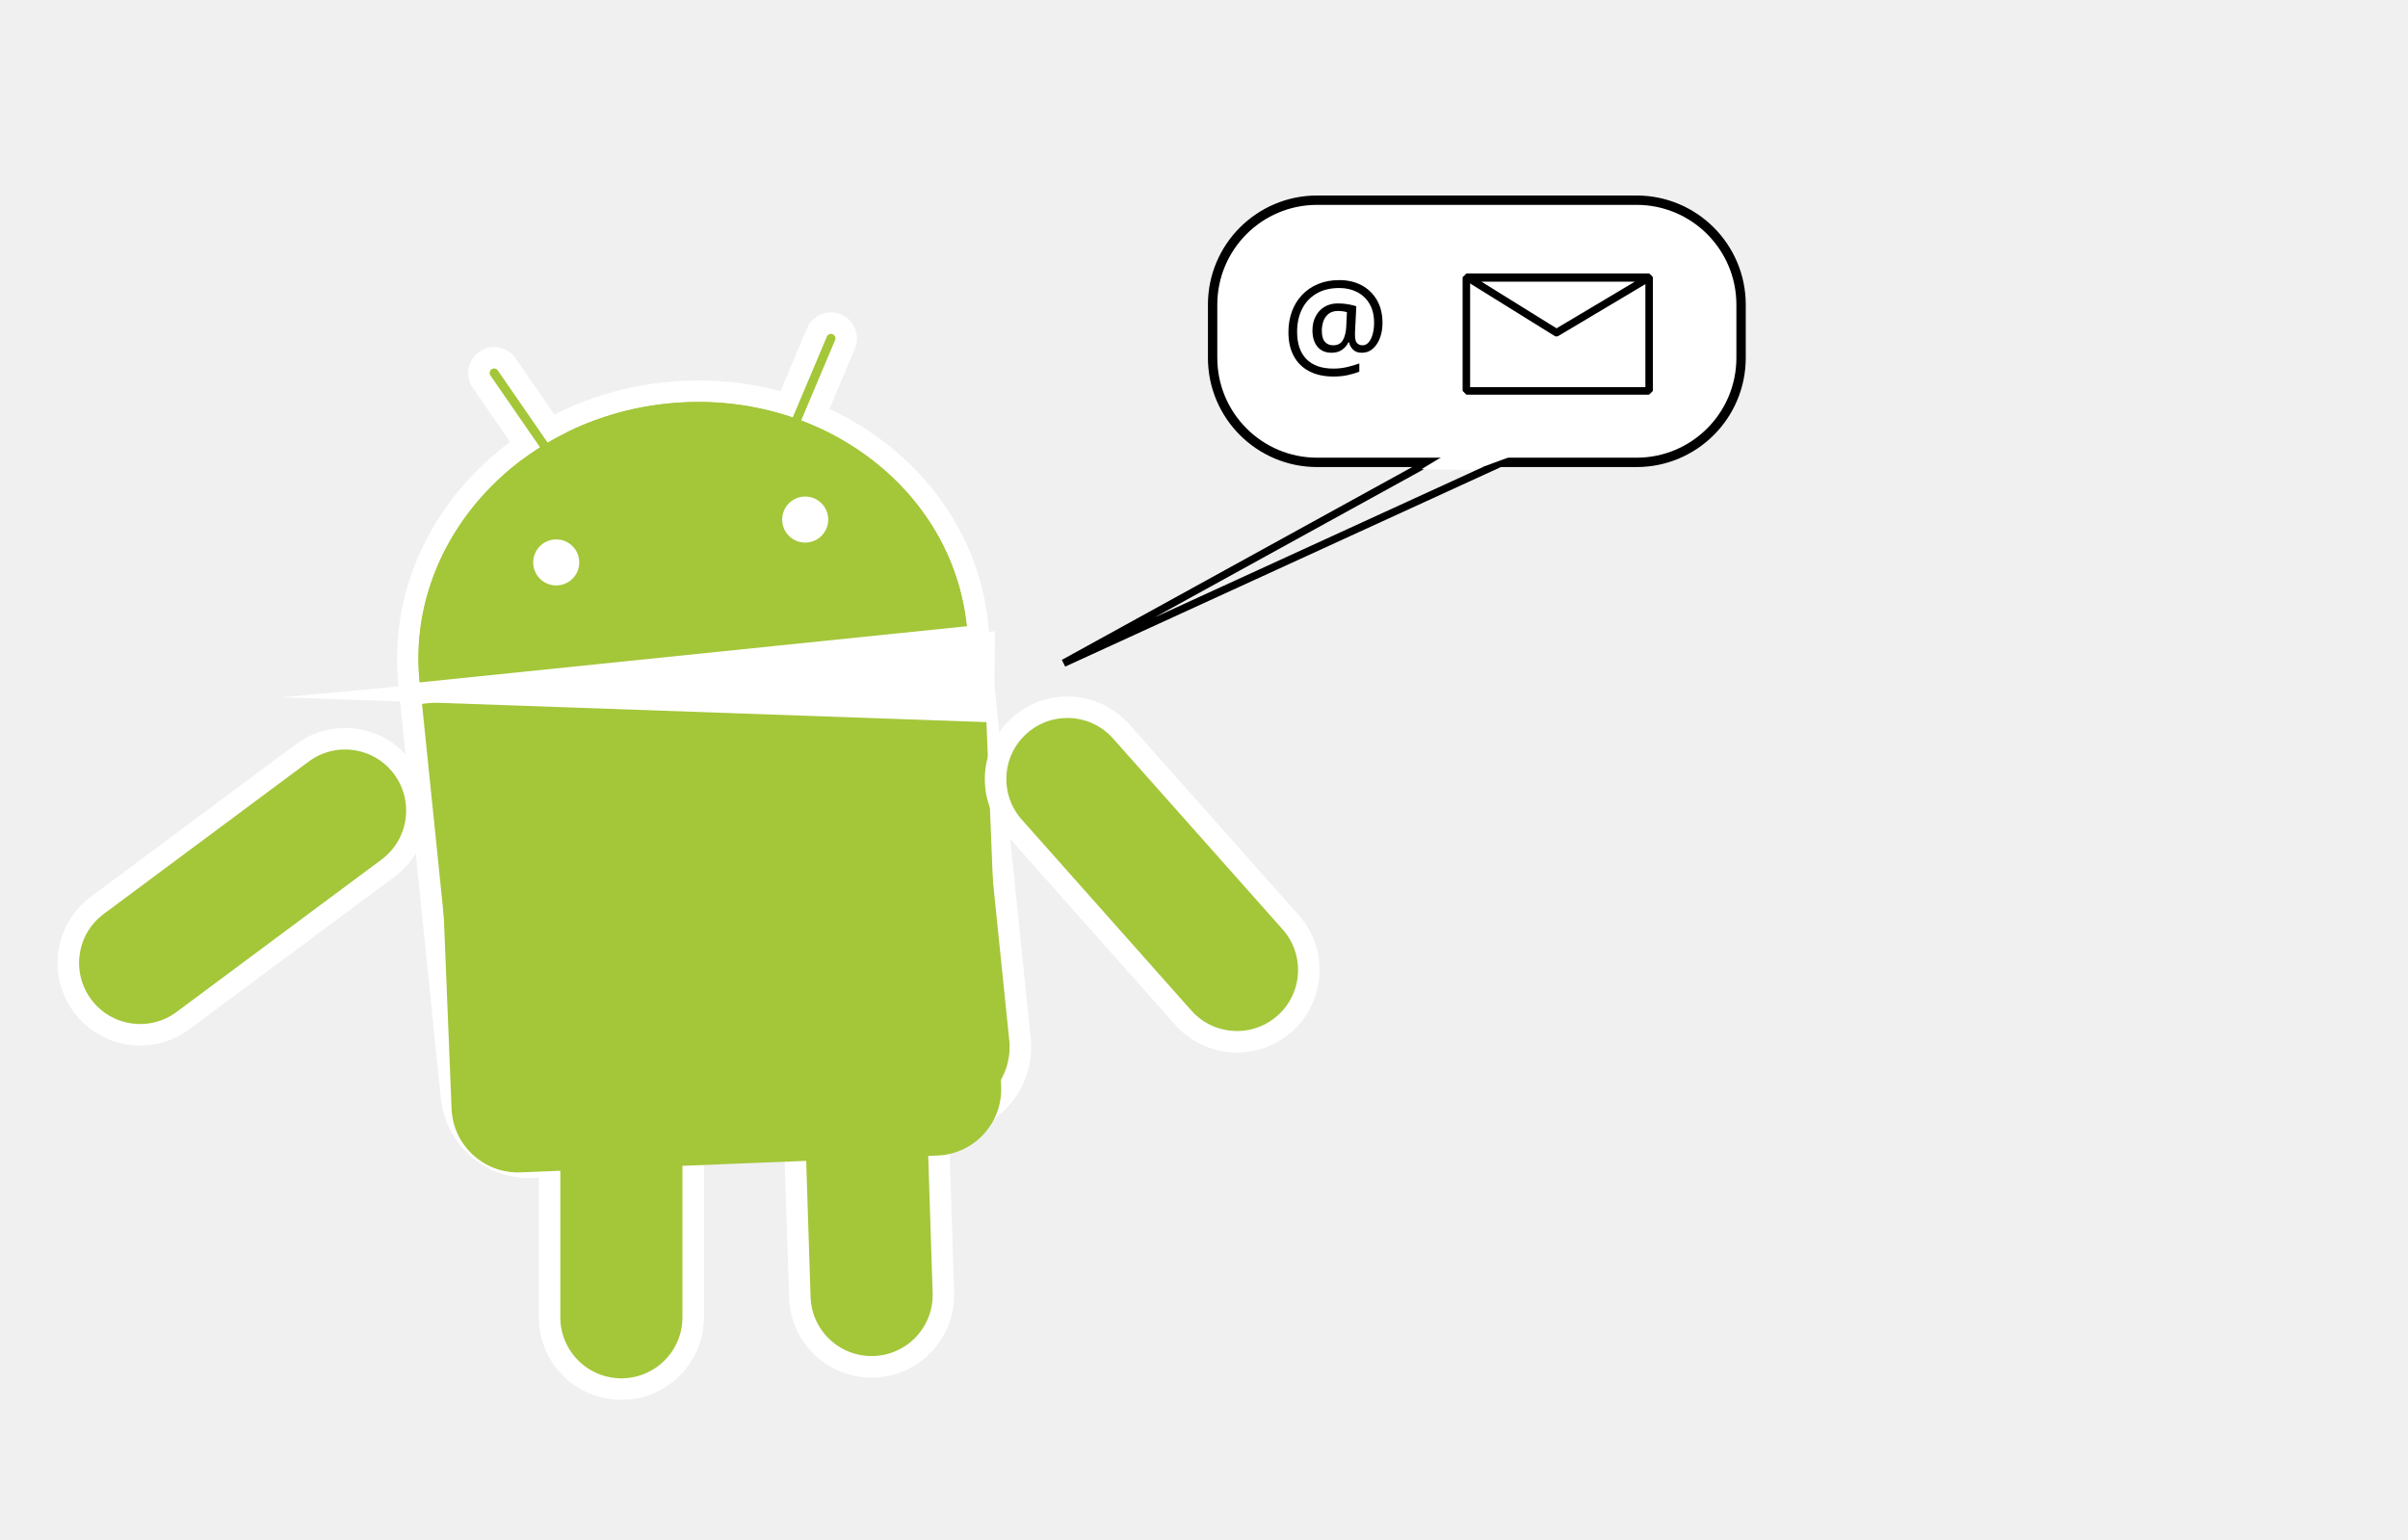
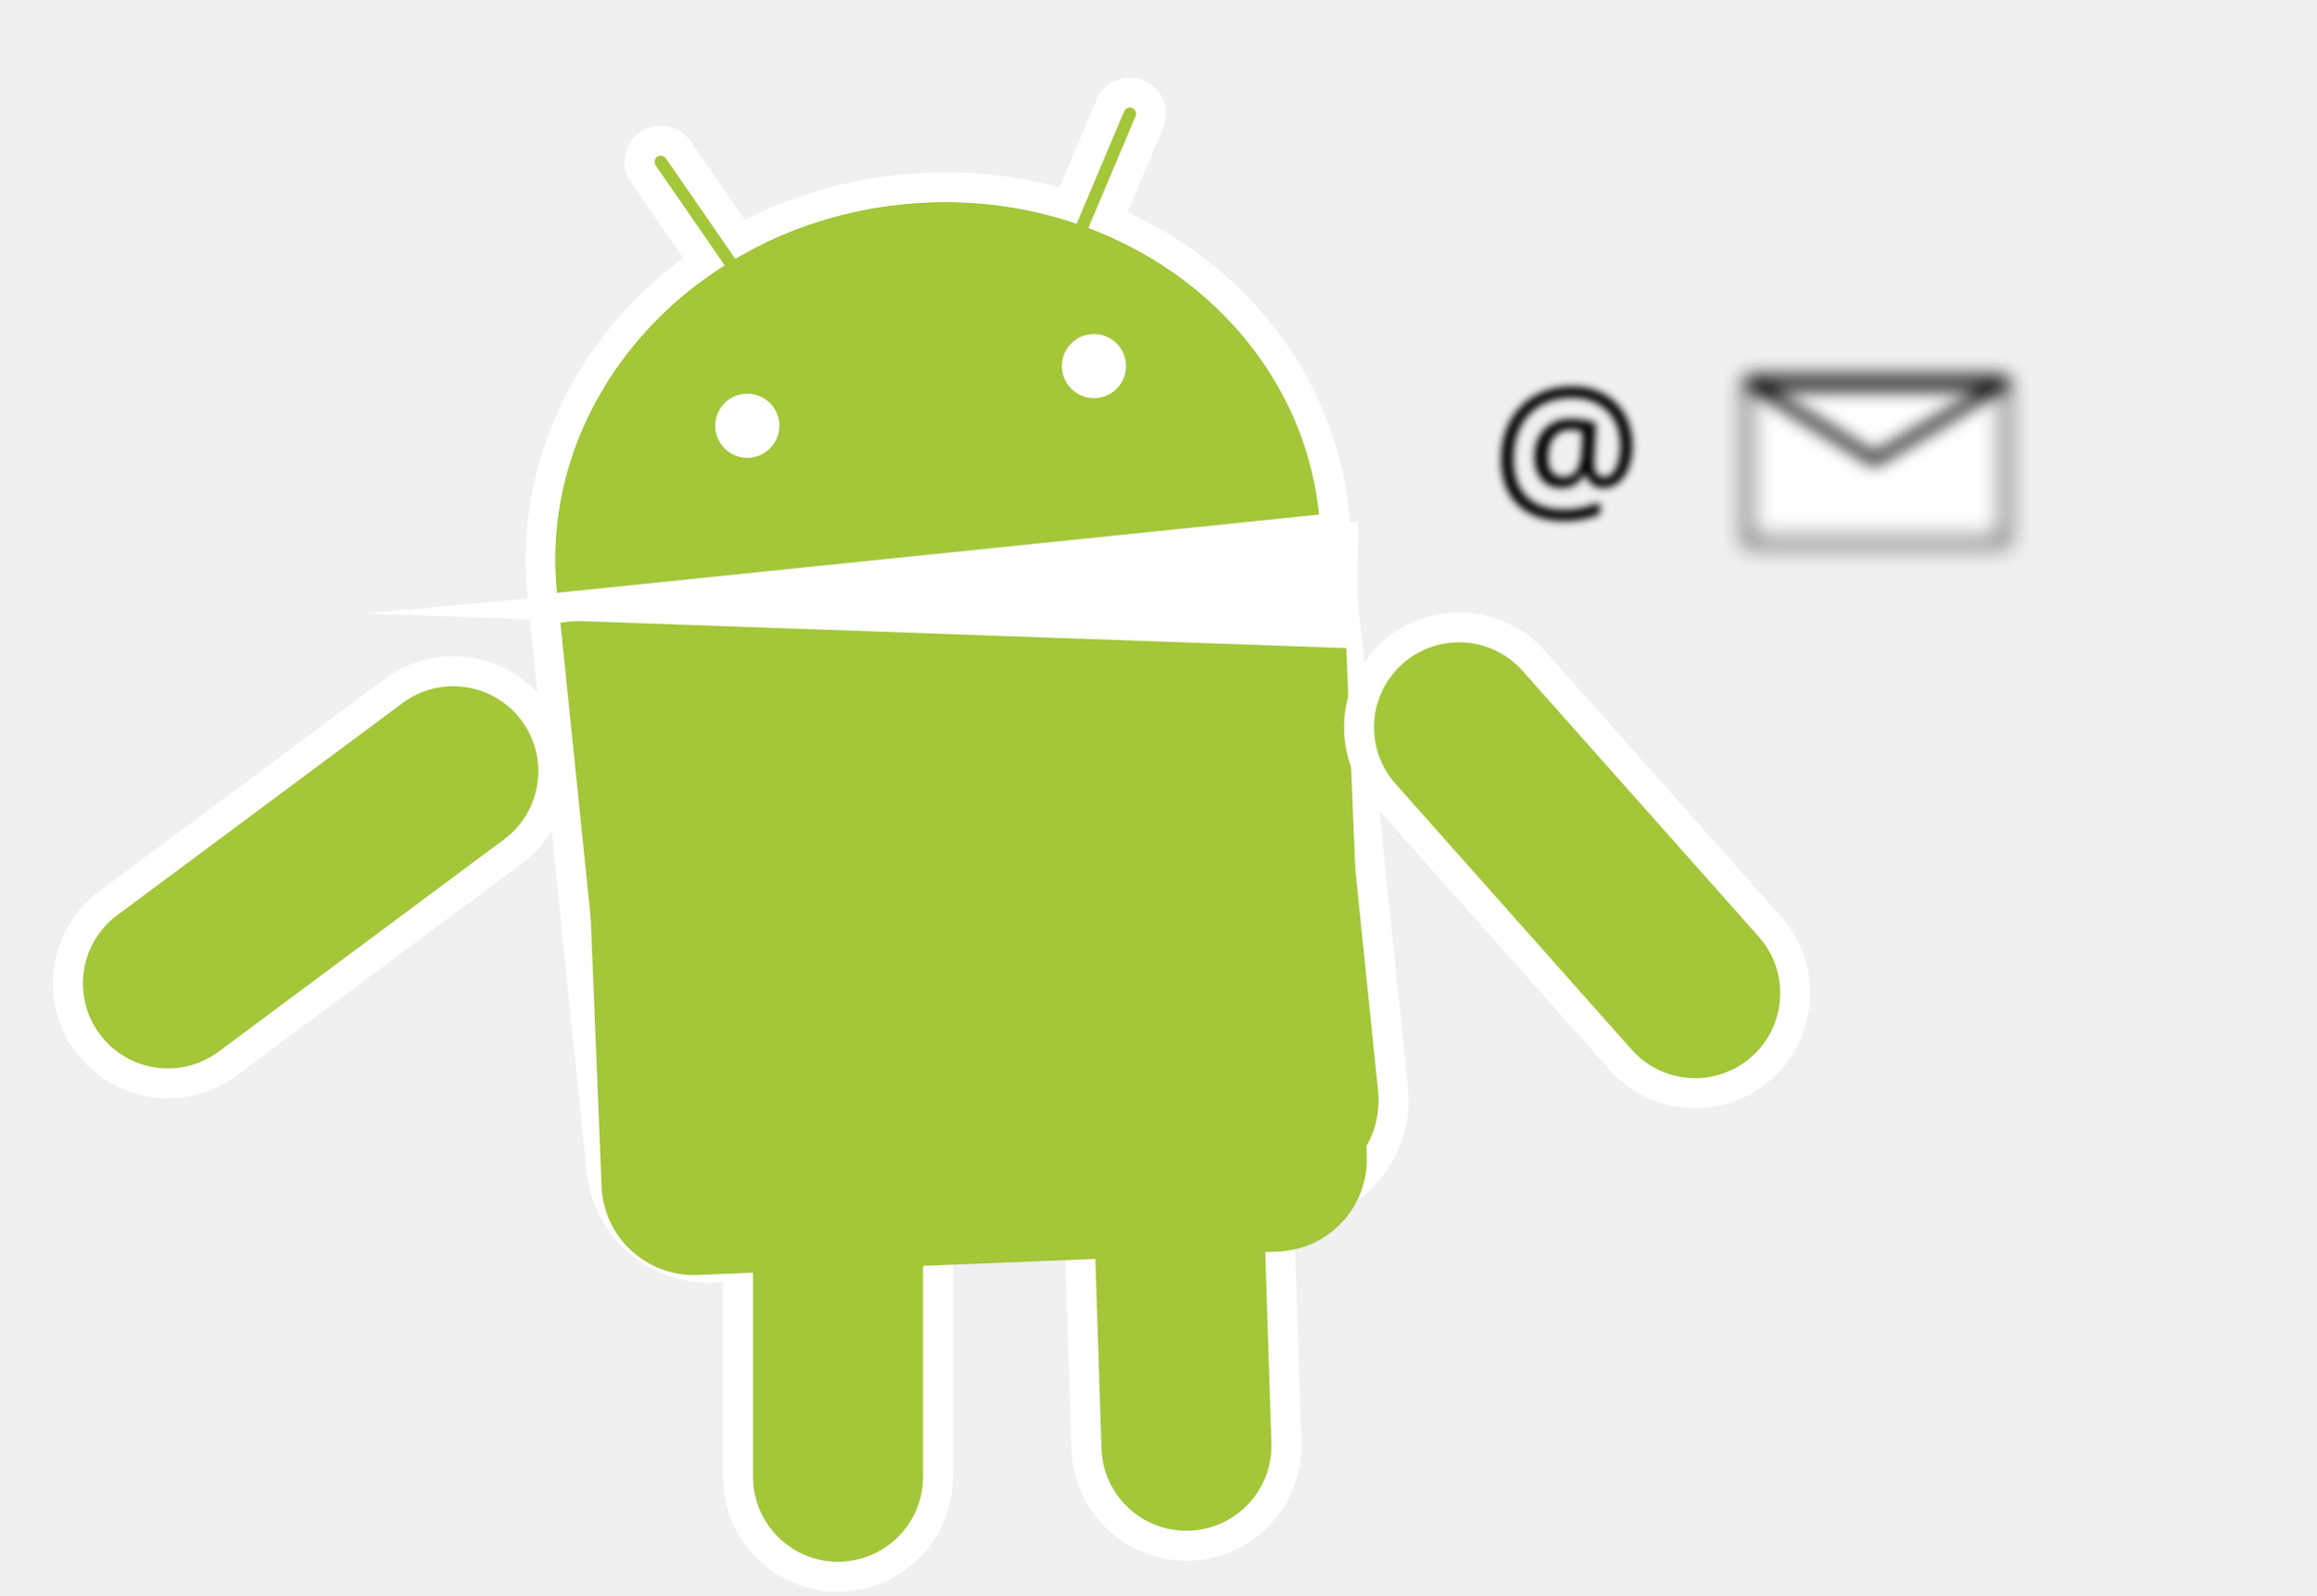
- <svg xmlns="http://www.w3.org/2000/svg" width="802.028" height="512.752" id="svg3241" version="1.1">
-   <defs id="defs3243" />
-   <g id="layer1" transform="translate(72.75946,-54.12246)">
-     <ellipse style="fill:#ffffff" id="ellipse3061-6-2" ry="91.11" rx="98.74" cx="146.6" cy="109.9" d="m 245.34,109.9 c 0,50.319 -44.207,91.11 -98.74,91.11 -54.533,0 -98.74,-40.791 -98.74,-91.11 0,-50.319 44.207,-91.11 98.74,-91.11 54.533,0 98.74,40.791 98.74,91.11 z" transform="matrix(0.9947712,-0.1021283,0.1021283,0.9947712,1.116446,177.7037)" />
-     <rect rx="25.96" height="188.9" width="190.3" y="262.419" x="34.382" id="rect3065-9-0" style="fill:#a4c639;stroke:#ffffff;stroke-width:7.168" transform="matrix(0.9947712,-0.1021283,0.1021283,0.9947712,0,0)" />
-     <rect id="rect3068-5-0" x="247.764" y="69.278" width="10.144" height="43" transform="matrix(0.9212651,0.3889352,-0.3889352,0.9212651,0,0)" rx="5.072" style="fill:#a4c639;stroke:#ffffff;stroke-width:7.168" />
-     <ellipse d="m 238.17,109.9 c 0,46.364 -40.997,83.95 -91.57,83.95 -50.573,0 -91.57,-37.586 -91.57,-83.95 0,-46.364 40.997,-83.95 91.57,-83.95 50.573,0 91.57,37.586 91.57,83.95 z" id="ellipse3070-6-3" ry="83.95" cy="109.9" rx="91.57" cx="146.6" style="fill:#a4c639;stroke:#ffffff;stroke-width:7.168;stroke-opacity:0" transform="matrix(0.9947712,-0.1021283,0.1021283,0.9947712,1.116446,177.7037)" />
-     <rect style="fill:#a4c639;stroke:#ffffff;stroke-width:7.168" id="use3073-0-3" rx="23.92" height="132.9" width="47.84" y="383.924" x="110.284" />
-     <line id="line3077-2-6" y2="265.589" y1="285.708" x2="256.427" x1="60.457" style="fill:#a4c639;stroke:#ffffff;stroke-width:7.168" />
-     <rect style="fill:#a4c639;stroke:#ffffff;stroke-width:7.168" rx="5.072" transform="matrix(-0.82302,0.5680124,0.5680124,0.82302,0,0)" height="43" width="10.144" y="193.866" x="20.67" id="rect3563-2" />
-     <ellipse transform="matrix(-0.9947712,0.1021283,0.1021283,0.9947712,292.6839,147.7699)" style="fill:#a4c639;stroke:#ffffff;stroke-width:7.168;stroke-opacity:0" cx="146.6" rx="91.57" cy="109.9" ry="83.95" id="ellipse3565-8" d="m 238.17,109.9 c 0,46.364 -40.997,83.95 -91.57,83.95 -50.573,0 -91.57,-37.586 -91.57,-83.95 0,-46.364 40.997,-83.95 91.57,-83.95 50.573,0 91.57,37.586 91.57,83.95 z" />
-     <rect transform="matrix(-0.9994819,0.0321851,0.0321851,0.9994819,0,0)" style="fill:#a4c639;stroke:#ffffff;stroke-width:7.168" id="use3569-3" rx="23.92" height="132.9" width="47.84" y="383.265" x="-225.726" />
-     <rect transform="matrix(-0.999187,0.04031532,0.04031532,0.999187,0,0)" style="fill:#a4c639;stroke:#ffffff;stroke-width:7.168;stroke-opacity:0" rx="22.12" height="181.8" width="183.2" y="266.536" x="-243.709" id="rect3571-9" />
-     <line style="fill:#a4c639;stroke:#ffffff;stroke-width:7.168" x1="256.526" x2="60.556" y1="265.579" y2="285.698" id="line3573-1" />
-     <circle style="fill:#ffffff" id="circle3081-6-2" r="7.67" cx="188.24" cy="69.077" d="m 195.91,69.077 c 0,4.236 -3.434,7.67 -7.67,7.67 -4.236,0 -7.67,-3.434 -7.67,-7.67 0,-4.236 3.434,-7.67 7.67,-7.67 4.236,0 7.67,3.434 7.67,7.67 z" transform="matrix(0.9947712,-0.1021283,0.1021283,0.9947712,1.116446,177.7037)" />
-     <circle style="fill:#ffffff" id="circle3083-3-4" r="7.67" cx="104.88" cy="69.077" d="m 112.55,69.077 c 0,4.236 -3.434,7.67 -7.67,7.67 -4.236,0 -7.67,-3.434 -7.67,-7.67 0,-4.236 3.434,-7.67 7.67,-7.67 4.236,0 7.67,3.434 7.67,7.67 z" transform="matrix(0.9947712,-0.1021283,0.1021283,0.9947712,1.116446,183.462)" />
-     <rect transform="matrix(-0.7476735,0.6640665,0.6640665,0.7476735,0,0)" style="fill:#a4c639;stroke:#ffffff;stroke-width:7.168" id="rect3567-4" rx="23.92" height="132.9" width="47.84" y="398.337" x="-27.064" />
-     <rect transform="matrix(0.5967447,0.8024312,-0.8024312,0.5967447,0,0)" x="261.338" y="135.657" width="47.84" height="132.9" rx="23.92" id="c-8-6" style="fill:#a4c639;stroke:#ffffff;stroke-width:7.168" />
-     <path style="fill:#ffffff;fill-opacity:1;stroke:none" d="m 21.079,286.392 237.548,-21.983 -0.278,30.352 z" id="path3338" />
-     <path style="fill:none;stroke:#000000;stroke-width:2.5;stroke-linecap:butt;stroke-linejoin:miter;stroke-miterlimit:4;stroke-opacity:1;stroke-dasharray:none" d="m 281.507,275.029 125.53,-69.099 25.336,0 z" id="path4108" />
-     <rect style="fill:#ffffff;fill-opacity:1;stroke:#000000;stroke-width:3.121;stroke-linejoin:miter;stroke-miterlimit:4;stroke-opacity:1;stroke-dasharray:none" id="rect4114" width="176.013" height="87.336" x="331.123" y="120.802" rx="34.817" />
-     <path style="fill:#ffffff;fill-opacity:1;stroke:none" d="m 400.703,210.392 14.531,-8.757 28.08,-0.169 -25.163,9.273 z" id="path4116" />
-     <text xml:space="preserve" style="font-size:40px;font-style:normal;font-weight:normal;line-height:125%;letter-spacing:0px;word-spacing:0px;fill:#000000;fill-opacity:1;stroke:none;font-family:Sans" x="354.061" y="175.987" id="text4118">
-       <tspan id="tspan4120" x="354.061" y="175.987">@</tspan>
+ <svg xmlns="http://www.w3.org/2000/svg" width="553.996" height="381.65" id="svg3241" version="1.1">
+   <defs id="defs3243">
+     <filter id="filter3877" x="-0.097" width="1.195" y="-0.156" height="1.313">
+       <feGaussianBlur stdDeviation="2.468" id="feGaussianBlur3879" />
+     </filter>
+     <filter id="filter3881" x="-0.078" width="1.156" y="-0.257" height="1.515">
+       <feGaussianBlur stdDeviation="1.956" id="feGaussianBlur3883" />
+     </filter>
+     <filter id="filter3889">
+       <feGaussianBlur stdDeviation="0.932" id="feGaussianBlur3891" />
+     </filter>
+   </defs>
+   <g id="layer1" transform="translate(72.75946,-185.225)">
+     <ellipse style="fill:#ffffff;" id="ellipse3061-6-2" ry="91.11" rx="98.74" cx="146.6" cy="109.9" d="m 245.34,109.9 c 0,50.319 -44.207,91.11 -98.74,91.11 -54.533,0 -98.74,-40.791 -98.74,-91.11 0,-50.319 44.207,-91.11 98.74,-91.11 54.533,0 98.74,40.791 98.74,91.11 z" transform="matrix(0.9947712,-0.1021283,0.1021283,0.9947712,-5.39829,223.3069)" />
+     <rect rx="25.96" height="188.9" width="190.3" y="307.118" x="23.244" id="rect3065-9-0" style="fill:#a4c639;stroke:#ffffff;stroke-width:7.168;" transform="matrix(0.9947712,-0.1021283,0.1021283,0.9947712,0,0)" />
+     <rect id="rect3068-5-0" x="259.499" y="113.824" width="10.144" height="43" transform="matrix(0.9212651,0.3889352,-0.3889352,0.9212651,0,0)" rx="5.072" style="fill:#a4c639;stroke:#ffffff;stroke-width:7.168;" />
+     <ellipse d="m 238.17,109.9 c 0,46.364 -40.997,83.95 -91.57,83.95 -50.573,0 -91.57,-37.586 -91.57,-83.95 0,-46.364 40.997,-83.95 91.57,-83.95 50.573,0 91.57,37.586 91.57,83.95 z" id="ellipse3070-6-3" ry="83.95" cy="109.9" rx="91.57" cx="146.6" style="fill:#a4c639;stroke:#ffffff;stroke-width:7.168;stroke-opacity:0;" transform="matrix(0.9947712,-0.1021283,0.1021283,0.9947712,-5.39829,223.3069)" />
+     <rect style="fill:#a4c639;stroke:#ffffff;stroke-width:7.168;" id="use3073-0-3" rx="23.92" height="132.9" width="47.84" y="429.527" x="103.77" />
+     <line id="line3077-2-6" y2="311.192" y1="331.311" x2="249.912" x1="53.942" style="fill:#a4c639;stroke:#ffffff;stroke-width:7.168;" />
+     <rect style="fill:#a4c639;stroke:#ffffff;stroke-width:7.168;" rx="5.072" transform="matrix(-0.82302,0.5680124,0.5680124,0.82302,0,0)" height="43" width="10.144" y="227.698" x="51.935" id="rect3563-2" />
+     <ellipse transform="matrix(-0.9947712,0.1021283,0.1021283,0.9947712,286.1692,193.3731)" style="fill:#a4c639;stroke:#ffffff;stroke-width:7.168;stroke-opacity:0;" cx="146.6" rx="91.57" cy="109.9" ry="83.95" id="ellipse3565-8" d="m 238.17,109.9 c 0,46.364 -40.997,83.95 -91.57,83.95 -50.573,0 -91.57,-37.586 -91.57,-83.95 0,-46.364 40.997,-83.95 91.57,-83.95 50.573,0 91.57,37.586 91.57,83.95 z" />
+     <rect transform="matrix(-0.9994819,0.0321851,0.0321851,0.9994819,0,0)" style="fill:#a4c639;stroke:#ffffff;stroke-width:7.168;" id="use3569-3" rx="23.92" height="132.9" width="47.84" y="428.635" x="-217.747" />
+     <rect transform="matrix(-0.999187,0.04031532,0.04031532,0.999187,0,0)" style="fill:#a4c639;stroke:#ffffff;stroke-width:7.168;stroke-opacity:0;" rx="22.12" height="181.8" width="183.2" y="311.839" x="-235.361" id="rect3571-9" />
+     <line style="fill:#a4c639;stroke:#ffffff;stroke-width:7.168;" x1="250.012" x2="54.042" y1="311.182" y2="331.301" id="line3573-1" />
+     <circle style="fill:#ffffff;" id="circle3081-6-2" r="7.67" cx="188.24" cy="69.077" d="m 195.91,69.077 c 0,4.236 -3.434,7.67 -7.67,7.67 -4.236,0 -7.67,-3.434 -7.67,-7.67 0,-4.236 3.434,-7.67 7.67,-7.67 4.236,0 7.67,3.434 7.67,7.67 z" transform="matrix(0.9947712,-0.1021283,0.1021283,0.9947712,-5.39829,223.3069)" />
+     <circle style="fill:#ffffff;" id="circle3083-3-4" r="7.67" cx="104.88" cy="69.077" d="m 112.55,69.077 c 0,4.236 -3.434,7.67 -7.67,7.67 -4.236,0 -7.67,-3.434 -7.67,-7.67 0,-4.236 3.434,-7.67 7.67,-7.67 4.236,0 7.67,3.434 7.67,7.67 z" transform="matrix(0.9947712,-0.1021283,0.1021283,0.9947712,-5.39829,229.0651)" />
+     <rect transform="matrix(-0.7476735,0.6640665,0.6640665,0.7476735,0,0)" style="fill:#a4c639;stroke:#ffffff;stroke-width:7.168;" id="rect3567-4" rx="23.92" height="132.9" width="47.84" y="428.108" x="8.09" />
+     <rect transform="matrix(0.5967447,0.8024312,-0.8024312,0.5967447,0,0)" x="294.044" y="168.098" width="47.84" height="132.9" rx="23.92" id="c-8-6" style="fill:#a4c639;stroke:#ffffff;stroke-width:7.168;" />
+     <path style="fill:#ffffff;fill-opacity:1;stroke:none;" d="m 14.565,331.995 237.548,-21.983 -0.278,30.352 z" id="path3338" />
+     <text xml:space="preserve" style="font-size:40px;font-style:normal;font-weight:normal;line-height:125%;letter-spacing:0px;word-spacing:0px;fill:#000000;fill-opacity:1;stroke:none;filter:url(#filter3889);font-family:Sans" x="284.027" y="306.282" id="text4118">
+       <tspan id="tspan4120" x="284.027" y="306.282">@</tspan>
    </text>
-     <rect style="fill:#ffffff;fill-opacity:1;stroke:#000000;stroke-width:2.5;stroke-linecap:butt;stroke-linejoin:miter;stroke-miterlimit:0;stroke-opacity:1;stroke-dasharray:none" id="rect4166" width="60.872" height="37.867" x="415.642" y="146.47" />
-     <path style="fill:none;stroke:#000000;stroke-width:2.5;stroke-linecap:butt;stroke-linejoin:round;stroke-miterlimit:4;stroke-opacity:1;stroke-dasharray:none" d="m 416.282,146.703 29.373,18.244 30.627,-18.244 z" id="path4168" />
+     <rect style="fill:#ffffff;fill-opacity:1;stroke:#000000;stroke-width:2.502;stroke-linecap:butt;stroke-linejoin:miter;stroke-miterlimit:0;stroke-opacity:1;stroke-dasharray:none;filter:url(#filter3877)" id="rect4166" width="60.872" height="37.867" x="345.609" y="276.765" />
+     <path style="fill:none;stroke:#000000;stroke-width:2.5;stroke-linecap:butt;stroke-linejoin:round;stroke-miterlimit:4;stroke-opacity:1;stroke-dasharray:none;filter:url(#filter3881)" d="m 346.248,276.998 29.373,18.244 30.627,-18.244 z" id="path4168" />
  </g>
</svg>
